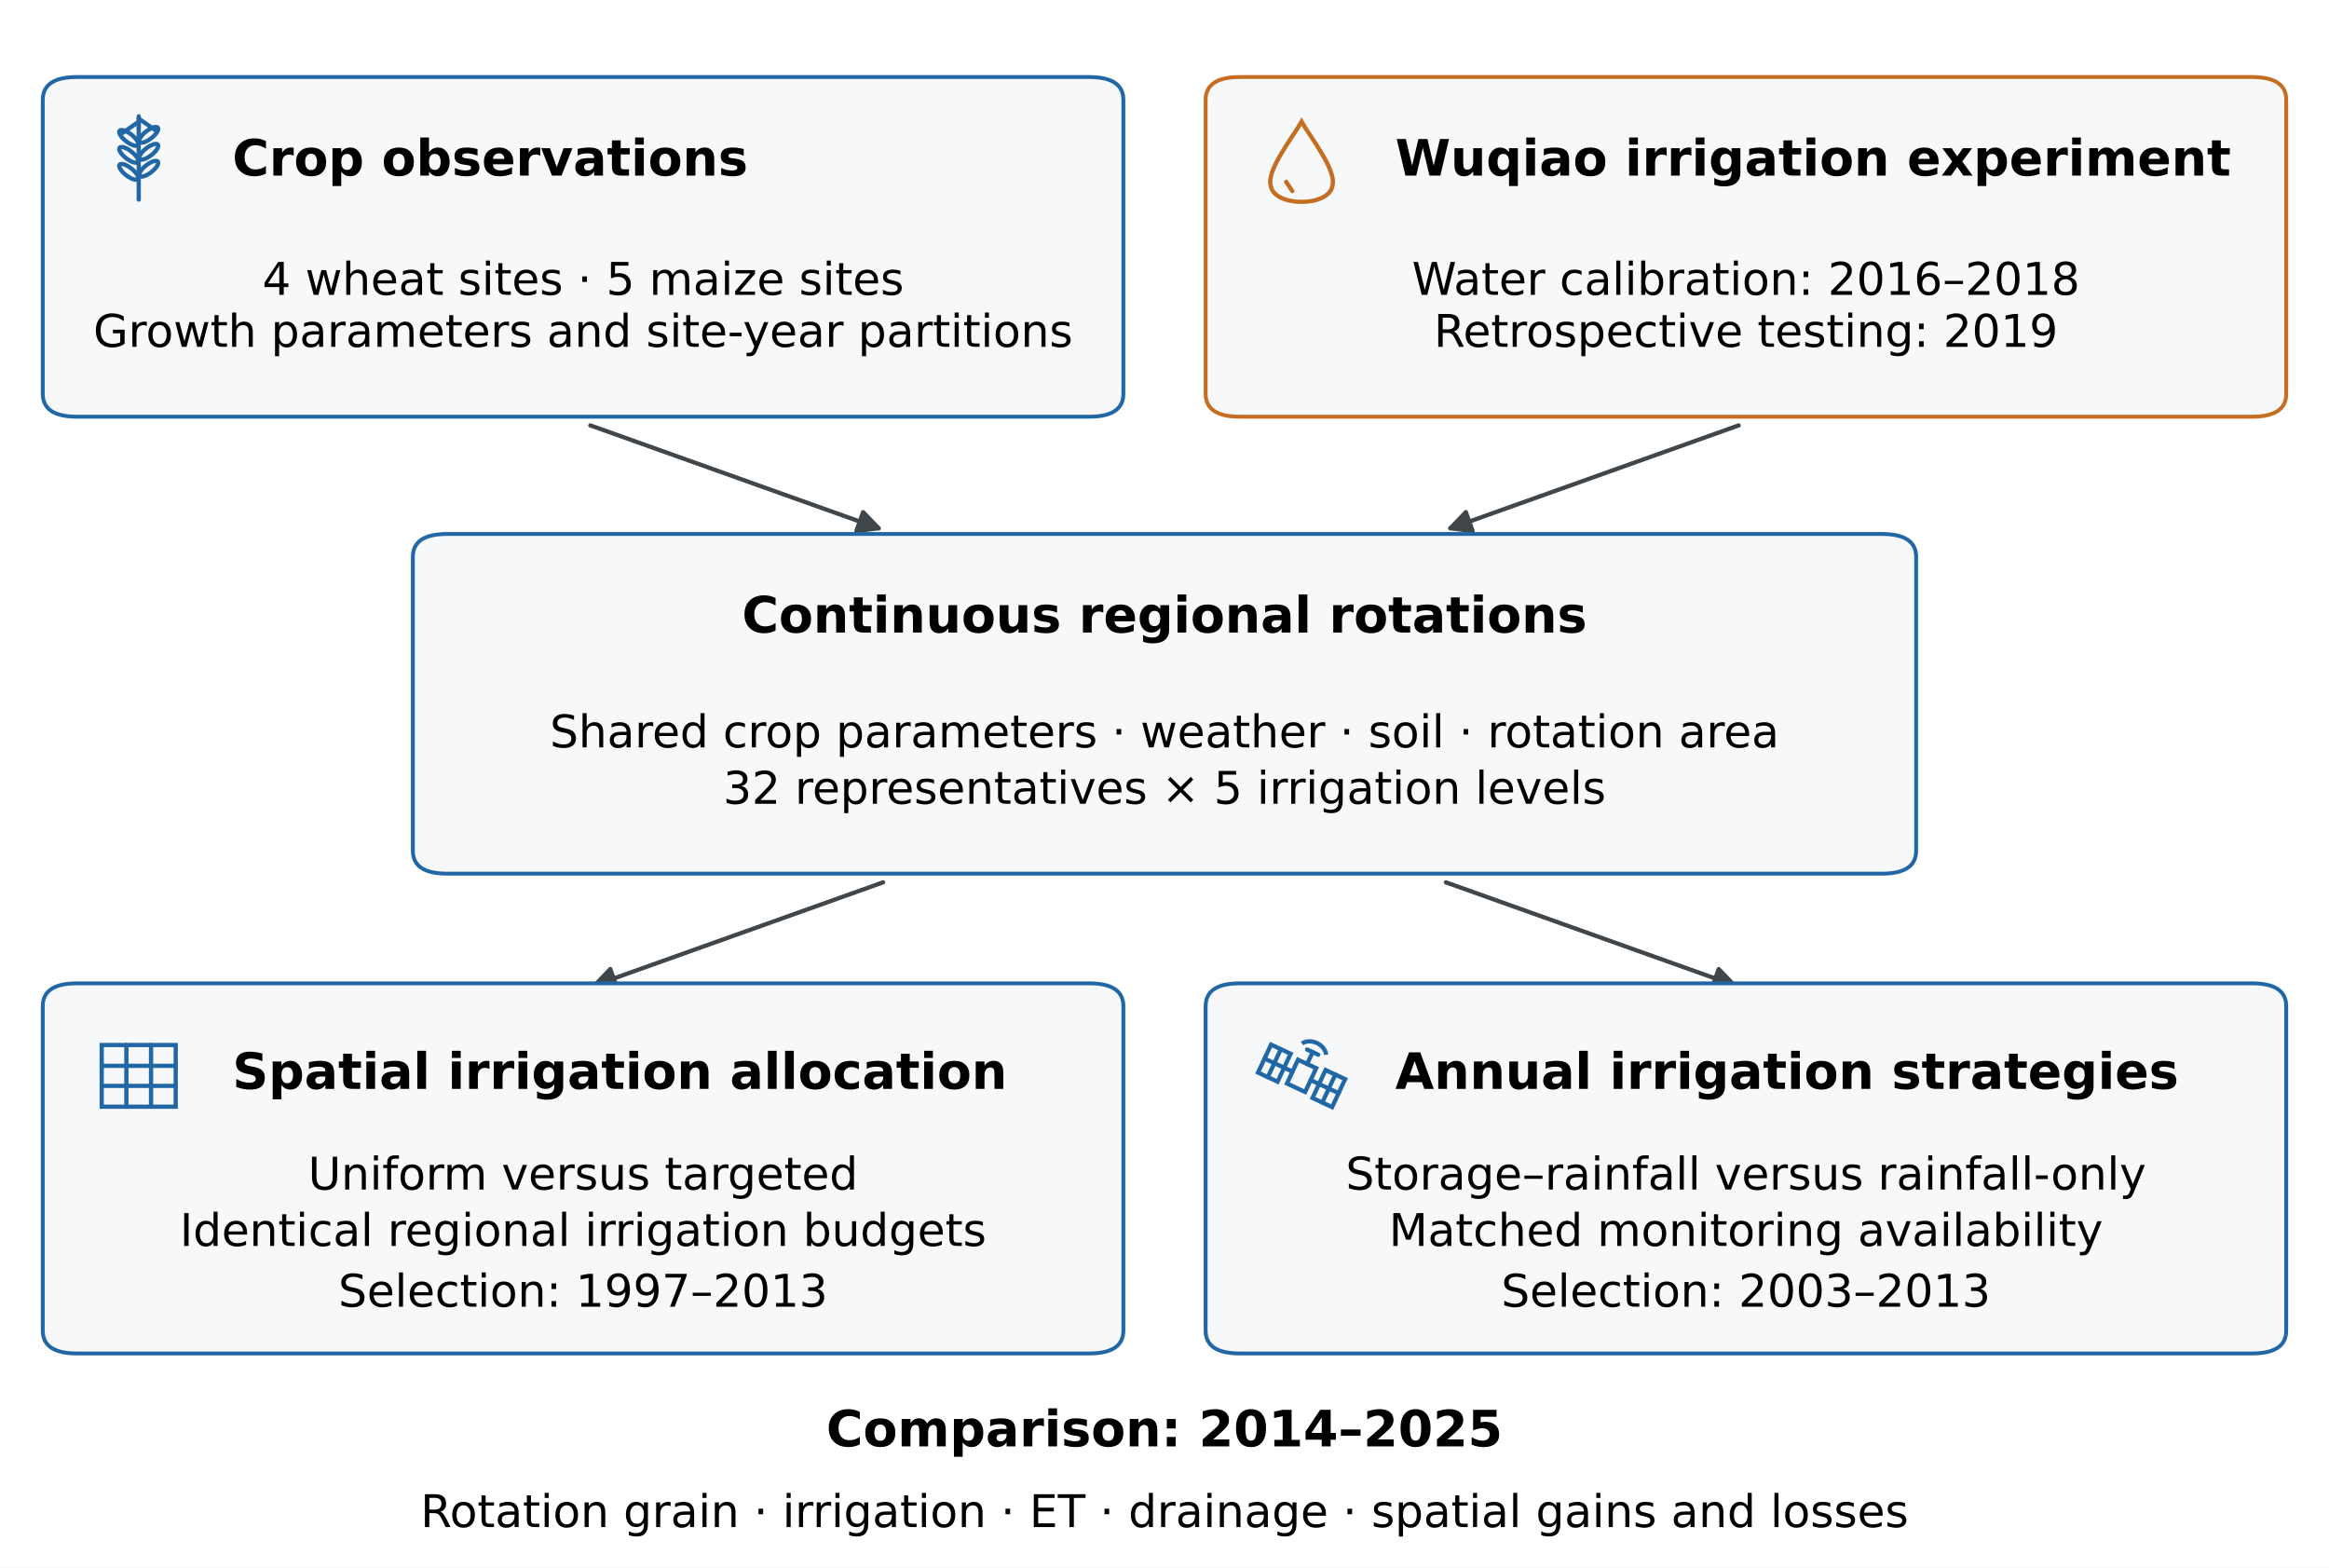
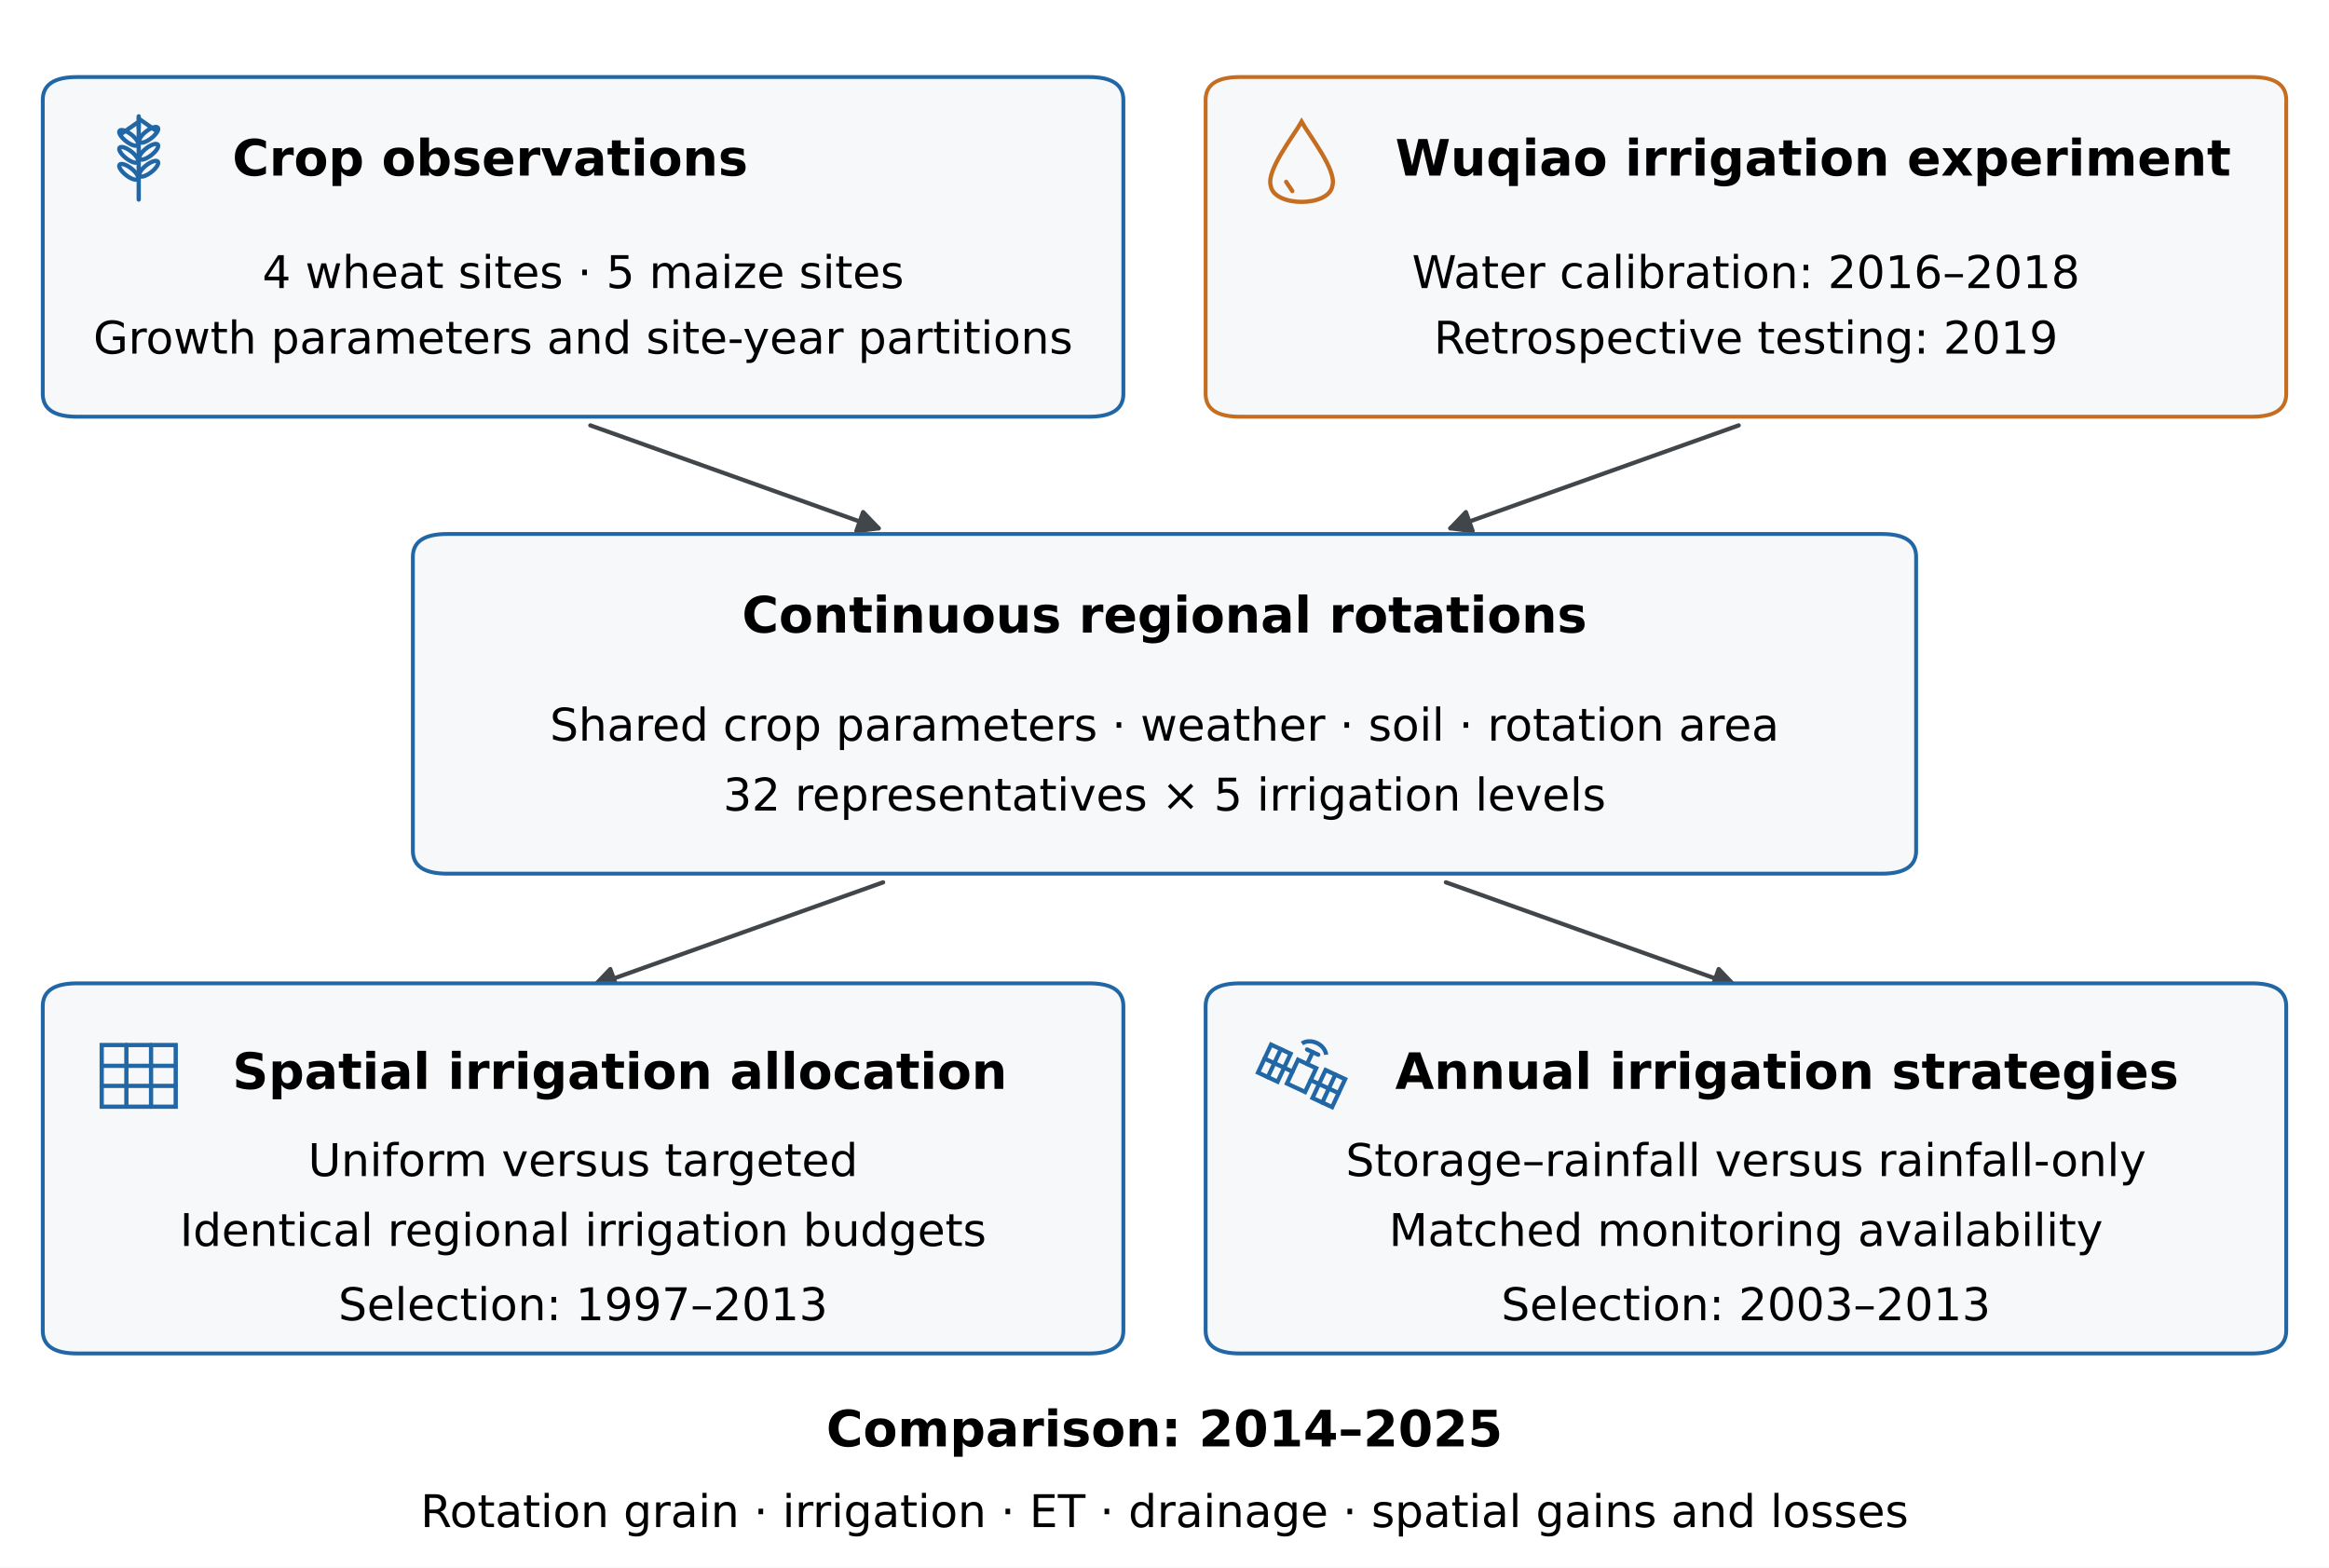
<svg xmlns="http://www.w3.org/2000/svg" width="604.224pt" height="406.656pt" viewBox="0 0 604.224 406.656" version="1.1">
  <defs>
    <style type="text/css">*{stroke-linejoin: round; stroke-linecap: butt}</style>
  </defs>
  <g id="figure_1">
    <g id="patch_1">
      <path d="M 0 406.656  L 604.224 406.656  L 604.224 0  L 0 0  z " style="fill: #ffffff" />
    </g>
    <g id="axes_1">
      <g id="patch_2">
-         <path d="M 19.985 108.1  L 282.553 108.1  Q 291.443 108.1 291.443 102.173  L 291.443 25.912  Q 291.443 19.985 282.553 19.985  L 19.985 19.985  Q 11.094 19.985 11.094 25.912  L 11.094 102.173  Q 11.094 108.1 19.985 108.1  z " clip-path="url(#p097cce10bd)" style="fill: #f6f8fa; stroke: #2166a5; stroke-linejoin: miter" />
+         <path d="M 19.985 108.1  L 282.553 108.1  Q 291.443 108.1 291.443 102.173  L 291.443 25.912  Q 291.443 19.985 282.553 19.985  L 19.985 19.985  Q 11.094 19.985 11.094 25.912  L 11.094 102.173  Q 11.094 108.1 19.985 108.1  z " clip-path="url(#pe4972bb099)" style="fill: #f6f8fa; stroke: #2166a5; stroke-linejoin: miter" />
      </g>
      <g id="patch_3">
-         <path d="M 321.671 108.1  L 584.239 108.1  Q 593.13 108.1 593.13 102.173  L 593.13 25.912  Q 593.13 19.985 584.239 19.985  L 321.671 19.985  Q 312.781 19.985 312.781 25.912  L 312.781 102.173  Q 312.781 108.1 321.671 108.1  z " clip-path="url(#p097cce10bd)" style="fill: #f6f8fa; stroke: #c56d20; stroke-linejoin: miter" />
+         <path d="M 321.671 108.1  L 584.239 108.1  Q 593.13 108.1 593.13 102.173  L 593.13 25.912  Q 593.13 19.985 584.239 19.985  L 321.671 19.985  Q 312.781 19.985 312.781 25.912  L 312.781 102.173  Q 312.781 108.1 321.671 108.1  z " clip-path="url(#pe4972bb099)" style="fill: #f6f8fa; stroke: #c56d20; stroke-linejoin: miter" />
      </g>
      <g id="patch_4">
-         <path d="M 153.154 110.354  Q 191.129 123.906 227.946 137.045  " clip-path="url(#p097cce10bd)" style="fill: none; stroke: #41464b; stroke-width: 1.1; stroke-linecap: round" />
-         <path d="M 223.922 132.848  L 227.946 137.045  L 222.174 137.746  z " clip-path="url(#p097cce10bd)" style="fill: #41464b; stroke: #41464b; stroke-width: 1.1; stroke-linecap: round" />
+         <path d="M 153.154 110.354  Q 191.129 123.906 227.946 137.045  " clip-path="url(#pe4972bb099)" style="fill: none; stroke: #41464b; stroke-width: 1.1; stroke-linecap: round" />
+         <path d="M 223.922 132.848  L 227.946 137.045  L 222.174 137.746  z " clip-path="url(#pe4972bb099)" style="fill: #41464b; stroke: #41464b; stroke-width: 1.1; stroke-linecap: round" />
      </g>
      <g id="patch_5">
-         <path d="M 451.07 110.354  Q 413.095 123.906 376.278 137.045  " clip-path="url(#p097cce10bd)" style="fill: none; stroke: #41464b; stroke-width: 1.1; stroke-linecap: round" />
-         <path d="M 382.05 137.746  L 376.278 137.045  L 380.302 132.848  z " clip-path="url(#p097cce10bd)" style="fill: #41464b; stroke: #41464b; stroke-width: 1.1; stroke-linecap: round" />
+         <path d="M 451.07 110.354  Q 413.095 123.906 376.278 137.045  " clip-path="url(#pe4972bb099)" style="fill: none; stroke: #41464b; stroke-width: 1.1; stroke-linecap: round" />
+         <path d="M 382.05 137.746  L 376.278 137.045  L 380.302 132.848  z " clip-path="url(#pe4972bb099)" style="fill: #41464b; stroke: #41464b; stroke-width: 1.1; stroke-linecap: round" />
      </g>
      <g id="patch_6">
-         <path d="M 116.003 226.641  L 488.221 226.641  Q 497.112 226.641 497.112 220.714  L 497.112 144.453  Q 497.112 138.526 488.221 138.526  L 116.003 138.526  Q 107.112 138.526 107.112 144.453  L 107.112 220.714  Q 107.112 226.641 116.003 226.641  z " clip-path="url(#p097cce10bd)" style="fill: #f6f8fa; stroke: #2166a5; stroke-linejoin: miter" />
+         <path d="M 116.003 226.641  L 488.221 226.641  Q 497.112 226.641 497.112 220.714  L 497.112 144.453  Q 497.112 138.526 488.221 138.526  L 116.003 138.526  Q 107.112 138.526 107.112 144.453  L 107.112 220.714  Q 107.112 226.641 116.003 226.641  z " clip-path="url(#pe4972bb099)" style="fill: #f6f8fa; stroke: #2166a5; stroke-linejoin: miter" />
      </g>
      <g id="patch_7">
-         <path d="M 229.102 228.894  Q 191.127 242.447 154.311 255.586  " clip-path="url(#p097cce10bd)" style="fill: none; stroke: #41464b; stroke-width: 1.1; stroke-linecap: round" />
-         <path d="M 160.082 256.287  L 154.311 255.586  L 158.334 251.389  z " clip-path="url(#p097cce10bd)" style="fill: #41464b; stroke: #41464b; stroke-width: 1.1; stroke-linecap: round" />
+         <path d="M 229.102 228.894  Q 191.127 242.447 154.311 255.586  " clip-path="url(#pe4972bb099)" style="fill: none; stroke: #41464b; stroke-width: 1.1; stroke-linecap: round" />
+         <path d="M 160.082 256.287  L 154.311 255.586  L 158.334 251.389  z " clip-path="url(#pe4972bb099)" style="fill: #41464b; stroke: #41464b; stroke-width: 1.1; stroke-linecap: round" />
      </g>
      <g id="patch_8">
-         <path d="M 375.122 228.894  Q 413.097 242.447 449.913 255.586  " clip-path="url(#p097cce10bd)" style="fill: none; stroke: #41464b; stroke-width: 1.1; stroke-linecap: round" />
-         <path d="M 445.89 251.389  L 449.913 255.586  L 444.142 256.287  z " clip-path="url(#p097cce10bd)" style="fill: #41464b; stroke: #41464b; stroke-width: 1.1; stroke-linecap: round" />
+         <path d="M 375.122 228.894  Q 413.097 242.447 449.913 255.586  " clip-path="url(#pe4972bb099)" style="fill: none; stroke: #41464b; stroke-width: 1.1; stroke-linecap: round" />
+         <path d="M 445.89 251.389  L 449.913 255.586  L 444.142 256.287  z " clip-path="url(#pe4972bb099)" style="fill: #41464b; stroke: #41464b; stroke-width: 1.1; stroke-linecap: round" />
      </g>
      <g id="patch_9">
-         <path d="M 19.985 351.109  L 282.553 351.109  Q 291.443 351.109 291.443 345.182  L 291.443 261.018  Q 291.443 255.091 282.553 255.091  L 19.985 255.091  Q 11.094 255.091 11.094 261.018  L 11.094 345.182  Q 11.094 351.109 19.985 351.109  z " clip-path="url(#p097cce10bd)" style="fill: #f6f8fa; stroke: #2166a5; stroke-linejoin: miter" />
+         <path d="M 19.985 351.109  L 282.553 351.109  Q 291.443 351.109 291.443 345.182  L 291.443 261.018  Q 291.443 255.091 282.553 255.091  L 19.985 255.091  Q 11.094 255.091 11.094 261.018  L 11.094 345.182  Q 11.094 351.109 19.985 351.109  z " clip-path="url(#pe4972bb099)" style="fill: #f6f8fa; stroke: #2166a5; stroke-linejoin: miter" />
      </g>
      <g id="patch_10">
-         <path d="M 321.671 351.109  L 584.239 351.109  Q 593.13 351.109 593.13 345.182  L 593.13 261.018  Q 593.13 255.091 584.239 255.091  L 321.671 255.091  Q 312.781 255.091 312.781 261.018  L 312.781 345.182  Q 312.781 351.109 321.671 351.109  z " clip-path="url(#p097cce10bd)" style="fill: #f6f8fa; stroke: #2166a5; stroke-linejoin: miter" />
+         <path d="M 321.671 351.109  L 584.239 351.109  Q 593.13 351.109 593.13 345.182  L 593.13 261.018  Q 593.13 255.091 584.239 255.091  L 321.671 255.091  Q 312.781 255.091 312.781 261.018  L 312.781 345.182  Q 312.781 351.109 321.671 351.109  z " clip-path="url(#pe4972bb099)" style="fill: #f6f8fa; stroke: #2166a5; stroke-linejoin: miter" />
      </g>
      <g id="text_1">
        <text style="font-weight: 700; font-size: 13px; font-family: 'DejaVu Sans'; text-anchor: start" x="60.289" y="45.549" transform="rotate(-0 60.28877 45.54924)">Crop observations</text>
      </g>
      <g id="text_2">
-         <text style="font-size: 11.7px; font-family: 'DejaVu Sans'" transform="translate(68.03613 76.48251)">4 wheat sites · 5 maize sites</text>
-         <text style="font-size: 11.7px; font-family: 'DejaVu Sans'" transform="translate(24.21963 89.97408)">Growth parameters and site-year partitions</text>
+         <text style="font-size: 11.7px; font-family: 'DejaVu Sans'" transform="translate(68.03613 74.72751)">4 wheat sites · 5 maize sites</text>
+         <text style="font-size: 11.7px; font-family: 'DejaVu Sans'" transform="translate(24.21963 91.72908)">Growth parameters and site-year partitions</text>
      </g>
      <g id="text_3">
        <text style="font-weight: 700; font-size: 13px; font-family: 'DejaVu Sans'; text-anchor: start" x="361.975" y="45.549" transform="rotate(-0 361.9751 45.54924)">Wuqiao irrigation experiment</text>
      </g>
      <g id="text_4">
-         <text style="font-size: 11.7px; font-family: 'DejaVu Sans'" transform="translate(366.3103 76.48251)">Water calibration: 2016–2018</text>
-         <text style="font-size: 11.7px; font-family: 'DejaVu Sans'" transform="translate(371.9884 89.97408)">Retrospective testing: 2019</text>
+         <text style="font-size: 11.7px; font-family: 'DejaVu Sans'" transform="translate(366.3103 74.72751)">Water calibration: 2016–2018</text>
+         <text style="font-size: 11.7px; font-family: 'DejaVu Sans'" transform="translate(371.9884 91.72908)">Retrospective testing: 2019</text>
      </g>
      <g id="text_5">
        <text style="font-weight: 700; font-size: 13px; font-family: 'DejaVu Sans'; text-anchor: middle" x="302.112" y="164.09" transform="rotate(-0 302.112 164.09)">Continuous regional rotations</text>
      </g>
      <g id="text_6">
-         <text style="font-size: 11.7px; font-family: 'DejaVu Sans'" transform="translate(142.652 193.8899)">Shared crop parameters · weather · soil · rotation area</text>
-         <text style="font-size: 11.7px; font-family: 'DejaVu Sans'" transform="translate(187.6001 208.5149)">32 representatives × 5 irrigation levels</text>
+         <text style="font-size: 11.7px; font-family: 'DejaVu Sans'" transform="translate(142.652 192.1349)">Shared crop parameters · weather · soil · rotation area</text>
+         <text style="font-size: 11.7px; font-family: 'DejaVu Sans'" transform="translate(187.6001 210.2699)">32 representatives × 5 irrigation levels</text>
      </g>
      <g id="text_7">
        <text style="font-weight: 700; font-size: 13px; font-family: 'DejaVu Sans'; text-anchor: start" x="60.289" y="282.473" transform="rotate(-0 60.28877 282.4728)">Spatial irrigation allocation</text>
      </g>
      <g id="text_8">
-         <text style="font-size: 11.7px; font-family: 'DejaVu Sans'" transform="translate(79.92625 308.5954)">Uniform versus targeted</text>
+         <text style="font-size: 11.7px; font-family: 'DejaVu Sans'" transform="translate(79.92625 305.0854)">Uniform versus targeted</text>
        <text style="font-size: 11.7px; font-family: 'DejaVu Sans'" transform="translate(46.6361 323.2204)">Identical regional irrigation budgets</text>
-         <text style="font-size: 11.7px; font-family: 'DejaVu Sans'" transform="translate(87.77714 338.9788)">Selection: 1997–2013</text>
+         <text style="font-size: 11.7px; font-family: 'DejaVu Sans'" transform="translate(87.77714 342.4888)">Selection: 1997–2013</text>
      </g>
      <g id="text_9">
        <text style="font-weight: 700; font-size: 13px; font-family: 'DejaVu Sans'; text-anchor: start" x="361.975" y="282.473" transform="rotate(-0 361.9751 282.4728)">Annual irrigation strategies</text>
      </g>
      <g id="text_10">
-         <text style="font-size: 11.7px; font-family: 'DejaVu Sans'" transform="translate(349.1241 308.5954)">Storage–rainfall versus rainfall-only</text>
+         <text style="font-size: 11.7px; font-family: 'DejaVu Sans'" transform="translate(349.1241 305.0854)">Storage–rainfall versus rainfall-only</text>
        <text style="font-size: 11.7px; font-family: 'DejaVu Sans'" transform="translate(360.3259 323.2204)">Matched monitoring availability</text>
-         <text style="font-size: 11.7px; font-family: 'DejaVu Sans'" transform="translate(389.4635 338.9788)">Selection: 2003–2013</text>
+         <text style="font-size: 11.7px; font-family: 'DejaVu Sans'" transform="translate(389.4635 342.4888)">Selection: 2003–2013</text>
      </g>
      <g id="text_11">
        <text style="font-weight: 700; font-size: 13px; font-family: 'DejaVu Sans'; text-anchor: middle" x="302.112" y="375.212" transform="rotate(-0 302.112 375.2122)">Comparison: 2014–2025</text>
      </g>
      <g id="text_12">
        <text style="font-size: 11.7px; font-family: 'DejaVu Sans'; text-anchor: middle" x="302.112" y="396.154" transform="rotate(-0 302.112 396.1544)">Rotation grain · irrigation · ET · drainage · spatial gains and losses</text>
      </g>
      <g id="workflow_icon_crop_0">
-         <path d="M 35.988 51.772  L 35.988 32.172  " clip-path="url(#p097cce10bd)" style="fill: none; stroke: #2166a5; stroke-width: 1.1; stroke-linecap: round" />
+         <path d="M 35.988 51.772  L 35.988 32.172  " clip-path="url(#pe4972bb099)" style="fill: none; stroke: #2166a5; stroke-width: 1.1; stroke-linecap: round" />
      </g>
      <g id="workflow_icon_crop_1">
-         <path d="M 32.711 45.439  C 33.338 45.928 34.01 46.307 34.581 46.491  C 35.151 46.675 35.572 46.649 35.752 46.419  C 35.932 46.189 35.855 45.774 35.538 45.265  C 35.222 44.756 34.692 44.195 34.065 43.705  C 33.438 43.215 32.765 42.837 32.195 42.653  C 31.625 42.469 31.203 42.495 31.024 42.725  C 30.844 42.955 30.921 43.37 31.237 43.879  C 31.554 44.388 32.084 44.949 32.711 45.439  L 32.711 45.439  z " clip-path="url(#p097cce10bd)" style="fill: none; stroke: #2166a5; stroke-width: 1.1; stroke-linejoin: miter" />
+         <path d="M 32.711 45.439  C 33.338 45.928 34.01 46.307 34.581 46.491  C 35.151 46.675 35.572 46.649 35.752 46.419  C 35.932 46.189 35.855 45.774 35.538 45.265  C 35.222 44.756 34.692 44.195 34.065 43.705  C 33.438 43.215 32.765 42.837 32.195 42.653  C 31.625 42.469 31.203 42.495 31.024 42.725  C 30.844 42.955 30.921 43.37 31.237 43.879  C 31.554 44.388 32.084 44.949 32.711 45.439  L 32.711 45.439  z " clip-path="url(#pe4972bb099)" style="fill: none; stroke: #2166a5; stroke-width: 1.1; stroke-linejoin: miter" />
      </g>
      <g id="workflow_icon_crop_2">
-         <path d="M 39.265 44.639  C 39.892 44.149 40.422 43.588 40.738 43.079  C 41.055 42.57 41.132 42.155 40.952 41.925  C 40.772 41.695 40.351 41.669 39.781 41.853  C 39.21 42.037 38.538 42.415 37.911 42.905  C 37.284 43.395 36.754 43.956 36.437 44.465  C 36.121 44.974 36.044 45.389 36.224 45.619  C 36.403 45.849 36.825 45.875 37.395 45.691  C 37.965 45.507 38.638 45.128 39.265 44.639  L 39.265 44.639  z " clip-path="url(#p097cce10bd)" style="fill: none; stroke: #2166a5; stroke-width: 1.1; stroke-linejoin: miter" />
+         <path d="M 39.265 44.639  C 39.892 44.149 40.422 43.588 40.738 43.079  C 41.055 42.57 41.132 42.155 40.952 41.925  C 40.772 41.695 40.351 41.669 39.781 41.853  C 39.21 42.037 38.538 42.415 37.911 42.905  C 37.284 43.395 36.754 43.956 36.437 44.465  C 36.121 44.974 36.044 45.389 36.224 45.619  C 36.403 45.849 36.825 45.875 37.395 45.691  C 37.965 45.507 38.638 45.128 39.265 44.639  L 39.265 44.639  z " clip-path="url(#pe4972bb099)" style="fill: none; stroke: #2166a5; stroke-width: 1.1; stroke-linejoin: miter" />
      </g>
      <g id="workflow_icon_crop_3">
-         <path d="M 32.711 41.039  C 33.338 41.528 34.01 41.907 34.581 42.091  C 35.151 42.275 35.572 42.249 35.752 42.019  C 35.932 41.789 35.855 41.374 35.538 40.865  C 35.222 40.356 34.692 39.795 34.065 39.305  C 33.438 38.815 32.765 38.437 32.195 38.253  C 31.625 38.069 31.203 38.095 31.024 38.325  C 30.844 38.555 30.921 38.97 31.237 39.479  C 31.554 39.988 32.084 40.549 32.711 41.039  L 32.711 41.039  z " clip-path="url(#p097cce10bd)" style="fill: none; stroke: #2166a5; stroke-width: 1.1; stroke-linejoin: miter" />
+         <path d="M 32.711 41.039  C 33.338 41.528 34.01 41.907 34.581 42.091  C 35.151 42.275 35.572 42.249 35.752 42.019  C 35.932 41.789 35.855 41.374 35.538 40.865  C 35.222 40.356 34.692 39.795 34.065 39.305  C 33.438 38.815 32.765 38.437 32.195 38.253  C 31.625 38.069 31.203 38.095 31.024 38.325  C 30.844 38.555 30.921 38.97 31.237 39.479  C 31.554 39.988 32.084 40.549 32.711 41.039  L 32.711 41.039  z " clip-path="url(#pe4972bb099)" style="fill: none; stroke: #2166a5; stroke-width: 1.1; stroke-linejoin: miter" />
      </g>
      <g id="workflow_icon_crop_4">
-         <path d="M 39.265 40.239  C 39.892 39.749 40.422 39.188 40.738 38.679  C 41.055 38.17 41.132 37.755 40.952 37.525  C 40.772 37.295 40.351 37.269 39.781 37.453  C 39.21 37.637 38.538 38.015 37.911 38.505  C 37.284 38.995 36.754 39.556 36.437 40.065  C 36.121 40.574 36.044 40.989 36.224 41.219  C 36.403 41.449 36.825 41.475 37.395 41.291  C 37.965 41.107 38.638 40.728 39.265 40.239  L 39.265 40.239  z " clip-path="url(#p097cce10bd)" style="fill: none; stroke: #2166a5; stroke-width: 1.1; stroke-linejoin: miter" />
+         <path d="M 39.265 40.239  C 39.892 39.749 40.422 39.188 40.738 38.679  C 41.055 38.17 41.132 37.755 40.952 37.525  C 40.772 37.295 40.351 37.269 39.781 37.453  C 39.21 37.637 38.538 38.015 37.911 38.505  C 37.284 38.995 36.754 39.556 36.437 40.065  C 36.121 40.574 36.044 40.989 36.224 41.219  C 36.403 41.449 36.825 41.475 37.395 41.291  C 37.965 41.107 38.638 40.728 39.265 40.239  L 39.265 40.239  z " clip-path="url(#pe4972bb099)" style="fill: none; stroke: #2166a5; stroke-width: 1.1; stroke-linejoin: miter" />
      </g>
      <g id="workflow_icon_crop_5">
-         <path d="M 32.711 36.639  C 33.338 37.128 34.01 37.507 34.581 37.691  C 35.151 37.875 35.572 37.849 35.752 37.619  C 35.932 37.389 35.855 36.974 35.538 36.465  C 35.222 35.956 34.692 35.395 34.065 34.905  C 33.438 34.415 32.765 34.037 32.195 33.853  C 31.625 33.669 31.203 33.695 31.024 33.925  C 30.844 34.155 30.921 34.57 31.237 35.079  C 31.554 35.588 32.084 36.149 32.711 36.639  L 32.711 36.639  z " clip-path="url(#p097cce10bd)" style="fill: none; stroke: #2166a5; stroke-width: 1.1; stroke-linejoin: miter" />
+         <path d="M 32.711 36.639  C 33.338 37.128 34.01 37.507 34.581 37.691  C 35.151 37.875 35.572 37.849 35.752 37.619  C 35.932 37.389 35.855 36.974 35.538 36.465  C 35.222 35.956 34.692 35.395 34.065 34.905  C 33.438 34.415 32.765 34.037 32.195 33.853  C 31.625 33.669 31.203 33.695 31.024 33.925  C 30.844 34.155 30.921 34.57 31.237 35.079  C 31.554 35.588 32.084 36.149 32.711 36.639  L 32.711 36.639  z " clip-path="url(#pe4972bb099)" style="fill: none; stroke: #2166a5; stroke-width: 1.1; stroke-linejoin: miter" />
      </g>
      <g id="workflow_icon_crop_6">
-         <path d="M 39.265 35.839  C 39.892 35.349 40.422 34.788 40.738 34.279  C 41.055 33.77 41.132 33.355 40.952 33.125  C 40.772 32.895 40.351 32.869 39.781 33.053  C 39.21 33.237 38.538 33.615 37.911 34.105  C 37.284 34.595 36.754 35.156 36.437 35.665  C 36.121 36.174 36.044 36.589 36.224 36.819  C 36.403 37.049 36.825 37.075 37.395 36.891  C 37.965 36.707 38.638 36.328 39.265 35.839  L 39.265 35.839  z " clip-path="url(#p097cce10bd)" style="fill: none; stroke: #2166a5; stroke-width: 1.1; stroke-linejoin: miter" />
+         <path d="M 39.265 35.839  C 39.892 35.349 40.422 34.788 40.738 34.279  C 41.055 33.77 41.132 33.355 40.952 33.125  C 40.772 32.895 40.351 32.869 39.781 33.053  C 39.21 33.237 38.538 33.615 37.911 34.105  C 37.284 34.595 36.754 35.156 36.437 35.665  C 36.121 36.174 36.044 36.589 36.224 36.819  C 36.403 37.049 36.825 37.075 37.395 36.891  C 37.965 36.707 38.638 36.328 39.265 35.839  L 39.265 35.839  z " clip-path="url(#pe4972bb099)" style="fill: none; stroke: #2166a5; stroke-width: 1.1; stroke-linejoin: miter" />
      </g>
      <g id="workflow_icon_crop_7">
-         <path d="M 35.988 33.172  L 35.988 30.172  " clip-path="url(#p097cce10bd)" style="fill: none; stroke: #2166a5; stroke-width: 1.1; stroke-linecap: round" />
+         <path d="M 35.988 33.172  L 35.988 30.172  " clip-path="url(#pe4972bb099)" style="fill: none; stroke: #2166a5; stroke-width: 1.1; stroke-linecap: round" />
      </g>
      <g id="workflow_icon_crop_8">
-         <path d="M 31.388 34.772  L 35.988 31.572  " clip-path="url(#p097cce10bd)" style="fill: none; stroke: #2166a5; stroke-width: 1.1; stroke-linecap: round" />
+         <path d="M 31.388 34.772  L 35.988 31.572  " clip-path="url(#pe4972bb099)" style="fill: none; stroke: #2166a5; stroke-width: 1.1; stroke-linecap: round" />
      </g>
      <g id="workflow_icon_crop_9">
-         <path d="M 40.588 33.972  L 35.988 30.772  " clip-path="url(#p097cce10bd)" style="fill: none; stroke: #2166a5; stroke-width: 1.1; stroke-linecap: round" />
+         <path d="M 40.588 33.972  L 35.988 30.772  " clip-path="url(#pe4972bb099)" style="fill: none; stroke: #2166a5; stroke-width: 1.1; stroke-linecap: round" />
      </g>
      <g id="workflow_icon_water_0">
-         <path d="M 337.674 31.572  C 335.674 35.172 328.474 44.172 329.674 48.172  C 330.474 53.772 344.874 53.772 345.674 48.172  C 346.874 44.172 339.674 35.172 337.674 31.572  L 337.674 31.572  z " clip-path="url(#p097cce10bd)" style="fill: none; stroke: #c56d20; stroke-width: 1.1; stroke-linejoin: miter" />
+         <path d="M 337.674 31.572  C 335.674 35.172 328.474 44.172 329.674 48.172  C 330.474 53.772 344.874 53.772 345.674 48.172  C 346.874 44.172 339.674 35.172 337.674 31.572  L 337.674 31.572  z " clip-path="url(#pe4972bb099)" style="fill: none; stroke: #c56d20; stroke-width: 1.1; stroke-linejoin: miter" />
      </g>
      <g id="workflow_icon_water_1">
-         <path d="M 333.674 47.172  L 335.274 49.572  " clip-path="url(#p097cce10bd)" style="fill: none; stroke: #c56d20; stroke-width: 1.1; stroke-linecap: round" />
+         <path d="M 333.674 47.172  L 335.274 49.572  " clip-path="url(#pe4972bb099)" style="fill: none; stroke: #c56d20; stroke-width: 1.1; stroke-linecap: round" />
      </g>
      <g id="workflow_icon_field_0">
-         <path d="M 26.388 287.095  L 45.588 287.095  L 45.588 271.095  L 26.388 271.095  L 26.388 287.095  z " clip-path="url(#p097cce10bd)" style="fill: none; stroke: #2166a5; stroke-width: 1.1; stroke-linejoin: miter" />
+         <path d="M 26.388 287.095  L 45.588 287.095  L 45.588 271.095  L 26.388 271.095  L 26.388 287.095  z " clip-path="url(#pe4972bb099)" style="fill: none; stroke: #2166a5; stroke-width: 1.1; stroke-linejoin: miter" />
      </g>
      <g id="workflow_icon_field_1">
-         <path d="M 32.788 287.095  L 32.788 271.095  " clip-path="url(#p097cce10bd)" style="fill: none; stroke: #2166a5; stroke-width: 1.1; stroke-linecap: round" />
+         <path d="M 32.788 287.095  L 32.788 271.095  " clip-path="url(#pe4972bb099)" style="fill: none; stroke: #2166a5; stroke-width: 1.1; stroke-linecap: round" />
      </g>
      <g id="workflow_icon_field_2">
-         <path d="M 39.188 287.095  L 39.188 271.095  " clip-path="url(#p097cce10bd)" style="fill: none; stroke: #2166a5; stroke-width: 1.1; stroke-linecap: round" />
+         <path d="M 39.188 287.095  L 39.188 271.095  " clip-path="url(#pe4972bb099)" style="fill: none; stroke: #2166a5; stroke-width: 1.1; stroke-linecap: round" />
      </g>
      <g id="workflow_icon_field_3">
-         <path d="M 26.388 281.695  L 45.588 281.695  " clip-path="url(#p097cce10bd)" style="fill: none; stroke: #2166a5; stroke-width: 1.1; stroke-linecap: round" />
+         <path d="M 26.388 281.695  L 45.588 281.695  " clip-path="url(#pe4972bb099)" style="fill: none; stroke: #2166a5; stroke-width: 1.1; stroke-linecap: round" />
      </g>
      <g id="workflow_icon_field_4">
-         <path d="M 26.388 276.495  L 45.588 276.495  " clip-path="url(#p097cce10bd)" style="fill: none; stroke: #2166a5; stroke-width: 1.1; stroke-linecap: round" />
+         <path d="M 26.388 276.495  L 45.588 276.495  " clip-path="url(#pe4972bb099)" style="fill: none; stroke: #2166a5; stroke-width: 1.1; stroke-linecap: round" />
      </g>
      <g id="workflow_icon_satellite_0">
-         <path d="M 333.881 281.078  L 338.594 283.276  L 341.468 277.113  L 336.755 274.915  L 333.881 281.078  z " clip-path="url(#p097cce10bd)" style="fill: none; stroke: #2166a5; stroke-width: 1.1; stroke-linejoin: miter" />
+         <path d="M 333.881 281.078  L 338.594 283.276  L 341.468 277.113  L 336.755 274.915  L 333.881 281.078  z " clip-path="url(#pe4972bb099)" style="fill: none; stroke: #2166a5; stroke-width: 1.1; stroke-linejoin: miter" />
      </g>
      <g id="workflow_icon_satellite_1">
-         <path d="M 326.377 278.241  L 331.452 280.607  L 334.833 273.357  L 329.758 270.99  L 326.377 278.241  z " clip-path="url(#p097cce10bd)" style="fill: none; stroke: #2166a5; stroke-width: 1.1; stroke-linejoin: miter" />
+         <path d="M 326.377 278.241  L 331.452 280.607  L 334.833 273.357  L 329.758 270.99  L 326.377 278.241  z " clip-path="url(#pe4972bb099)" style="fill: none; stroke: #2166a5; stroke-width: 1.1; stroke-linejoin: miter" />
      </g>
      <g id="workflow_icon_satellite_2">
-         <path d="M 328.915 279.424  L 332.296 272.174  " clip-path="url(#p097cce10bd)" style="fill: none; stroke: #2166a5; stroke-width: 1.1; stroke-linecap: round" />
+         <path d="M 328.915 279.424  L 332.296 272.174  " clip-path="url(#pe4972bb099)" style="fill: none; stroke: #2166a5; stroke-width: 1.1; stroke-linecap: round" />
      </g>
      <g id="workflow_icon_satellite_3">
-         <path d="M 328.067 274.616  L 333.143 276.982  " clip-path="url(#p097cce10bd)" style="fill: none; stroke: #2166a5; stroke-width: 1.1; stroke-linecap: round" />
+         <path d="M 328.067 274.616  L 333.143 276.982  " clip-path="url(#pe4972bb099)" style="fill: none; stroke: #2166a5; stroke-width: 1.1; stroke-linecap: round" />
      </g>
      <g id="workflow_icon_satellite_4">
-         <path d="M 340.515 284.834  L 345.591 287.2  L 348.972 279.95  L 343.896 277.583  L 340.515 284.834  z " clip-path="url(#p097cce10bd)" style="fill: none; stroke: #2166a5; stroke-width: 1.1; stroke-linejoin: miter" />
+         <path d="M 340.515 284.834  L 345.591 287.2  L 348.972 279.95  L 343.896 277.583  L 340.515 284.834  z " clip-path="url(#pe4972bb099)" style="fill: none; stroke: #2166a5; stroke-width: 1.1; stroke-linejoin: miter" />
      </g>
      <g id="workflow_icon_satellite_5">
-         <path d="M 343.053 286.017  L 346.434 278.767  " clip-path="url(#p097cce10bd)" style="fill: none; stroke: #2166a5; stroke-width: 1.1; stroke-linecap: round" />
+         <path d="M 343.053 286.017  L 346.434 278.767  " clip-path="url(#pe4972bb099)" style="fill: none; stroke: #2166a5; stroke-width: 1.1; stroke-linecap: round" />
      </g>
      <g id="workflow_icon_satellite_6">
-         <path d="M 342.206 281.208  L 347.281 283.575  " clip-path="url(#p097cce10bd)" style="fill: none; stroke: #2166a5; stroke-width: 1.1; stroke-linecap: round" />
+         <path d="M 342.206 281.208  L 347.281 283.575  " clip-path="url(#pe4972bb099)" style="fill: none; stroke: #2166a5; stroke-width: 1.1; stroke-linecap: round" />
      </g>
      <g id="workflow_icon_satellite_7">
-         <path d="M 333.143 276.982  L 335.318 277.997  " clip-path="url(#p097cce10bd)" style="fill: none; stroke: #2166a5; stroke-width: 1.1; stroke-linecap: round" />
+         <path d="M 333.143 276.982  L 335.318 277.997  " clip-path="url(#pe4972bb099)" style="fill: none; stroke: #2166a5; stroke-width: 1.1; stroke-linecap: round" />
      </g>
      <g id="workflow_icon_satellite_8">
-         <path d="M 340.031 280.194  L 342.206 281.208  " clip-path="url(#p097cce10bd)" style="fill: none; stroke: #2166a5; stroke-width: 1.1; stroke-linecap: round" />
+         <path d="M 340.031 280.194  L 342.206 281.208  " clip-path="url(#pe4972bb099)" style="fill: none; stroke: #2166a5; stroke-width: 1.1; stroke-linecap: round" />
      </g>
      <g id="workflow_icon_satellite_9">
-         <path d="M 339.111 276.014  L 340.548 272.932  " clip-path="url(#p097cce10bd)" style="fill: none; stroke: #2166a5; stroke-width: 1.1; stroke-linecap: round" />
+         <path d="M 339.111 276.014  L 340.548 272.932  " clip-path="url(#pe4972bb099)" style="fill: none; stroke: #2166a5; stroke-width: 1.1; stroke-linecap: round" />
      </g>
      <g id="workflow_icon_satellite_10">
-         <path d="M 339.098 272.256  L 341.998 273.609  " clip-path="url(#p097cce10bd)" style="fill: none; stroke: #2166a5; stroke-width: 1.1; stroke-linecap: round" />
+         <path d="M 339.098 272.256  L 341.998 273.609  " clip-path="url(#pe4972bb099)" style="fill: none; stroke: #2166a5; stroke-width: 1.1; stroke-linecap: round" />
      </g>
      <g id="workflow_icon_satellite_11">
-         <path d="M 344.037 273.615  C 343.982 273.015 343.727 272.409 343.304 271.871  C 342.88 271.332 342.305 270.883 341.647 270.576  C 340.989 270.269 340.275 270.118 339.59 270.139  C 338.905 270.161 338.278 270.355 337.782 270.698  " clip-path="url(#p097cce10bd)" style="fill: none; stroke: #2166a5; stroke-width: 1.1; stroke-linejoin: miter" />
+         <path d="M 344.037 273.615  C 343.982 273.015 343.727 272.409 343.304 271.871  C 342.88 271.332 342.305 270.883 341.647 270.576  C 340.989 270.269 340.275 270.118 339.59 270.139  C 338.905 270.161 338.278 270.355 337.782 270.698  " clip-path="url(#pe4972bb099)" style="fill: none; stroke: #2166a5; stroke-width: 1.1; stroke-linejoin: miter" />
      </g>
    </g>
  </g>
  <defs>
-     <clipPath id="p097cce10bd">
+     <clipPath id="pe4972bb099">
      <rect x="5.76" y="5.76" width="592.704" height="395.136" />
    </clipPath>
  </defs>
</svg>
